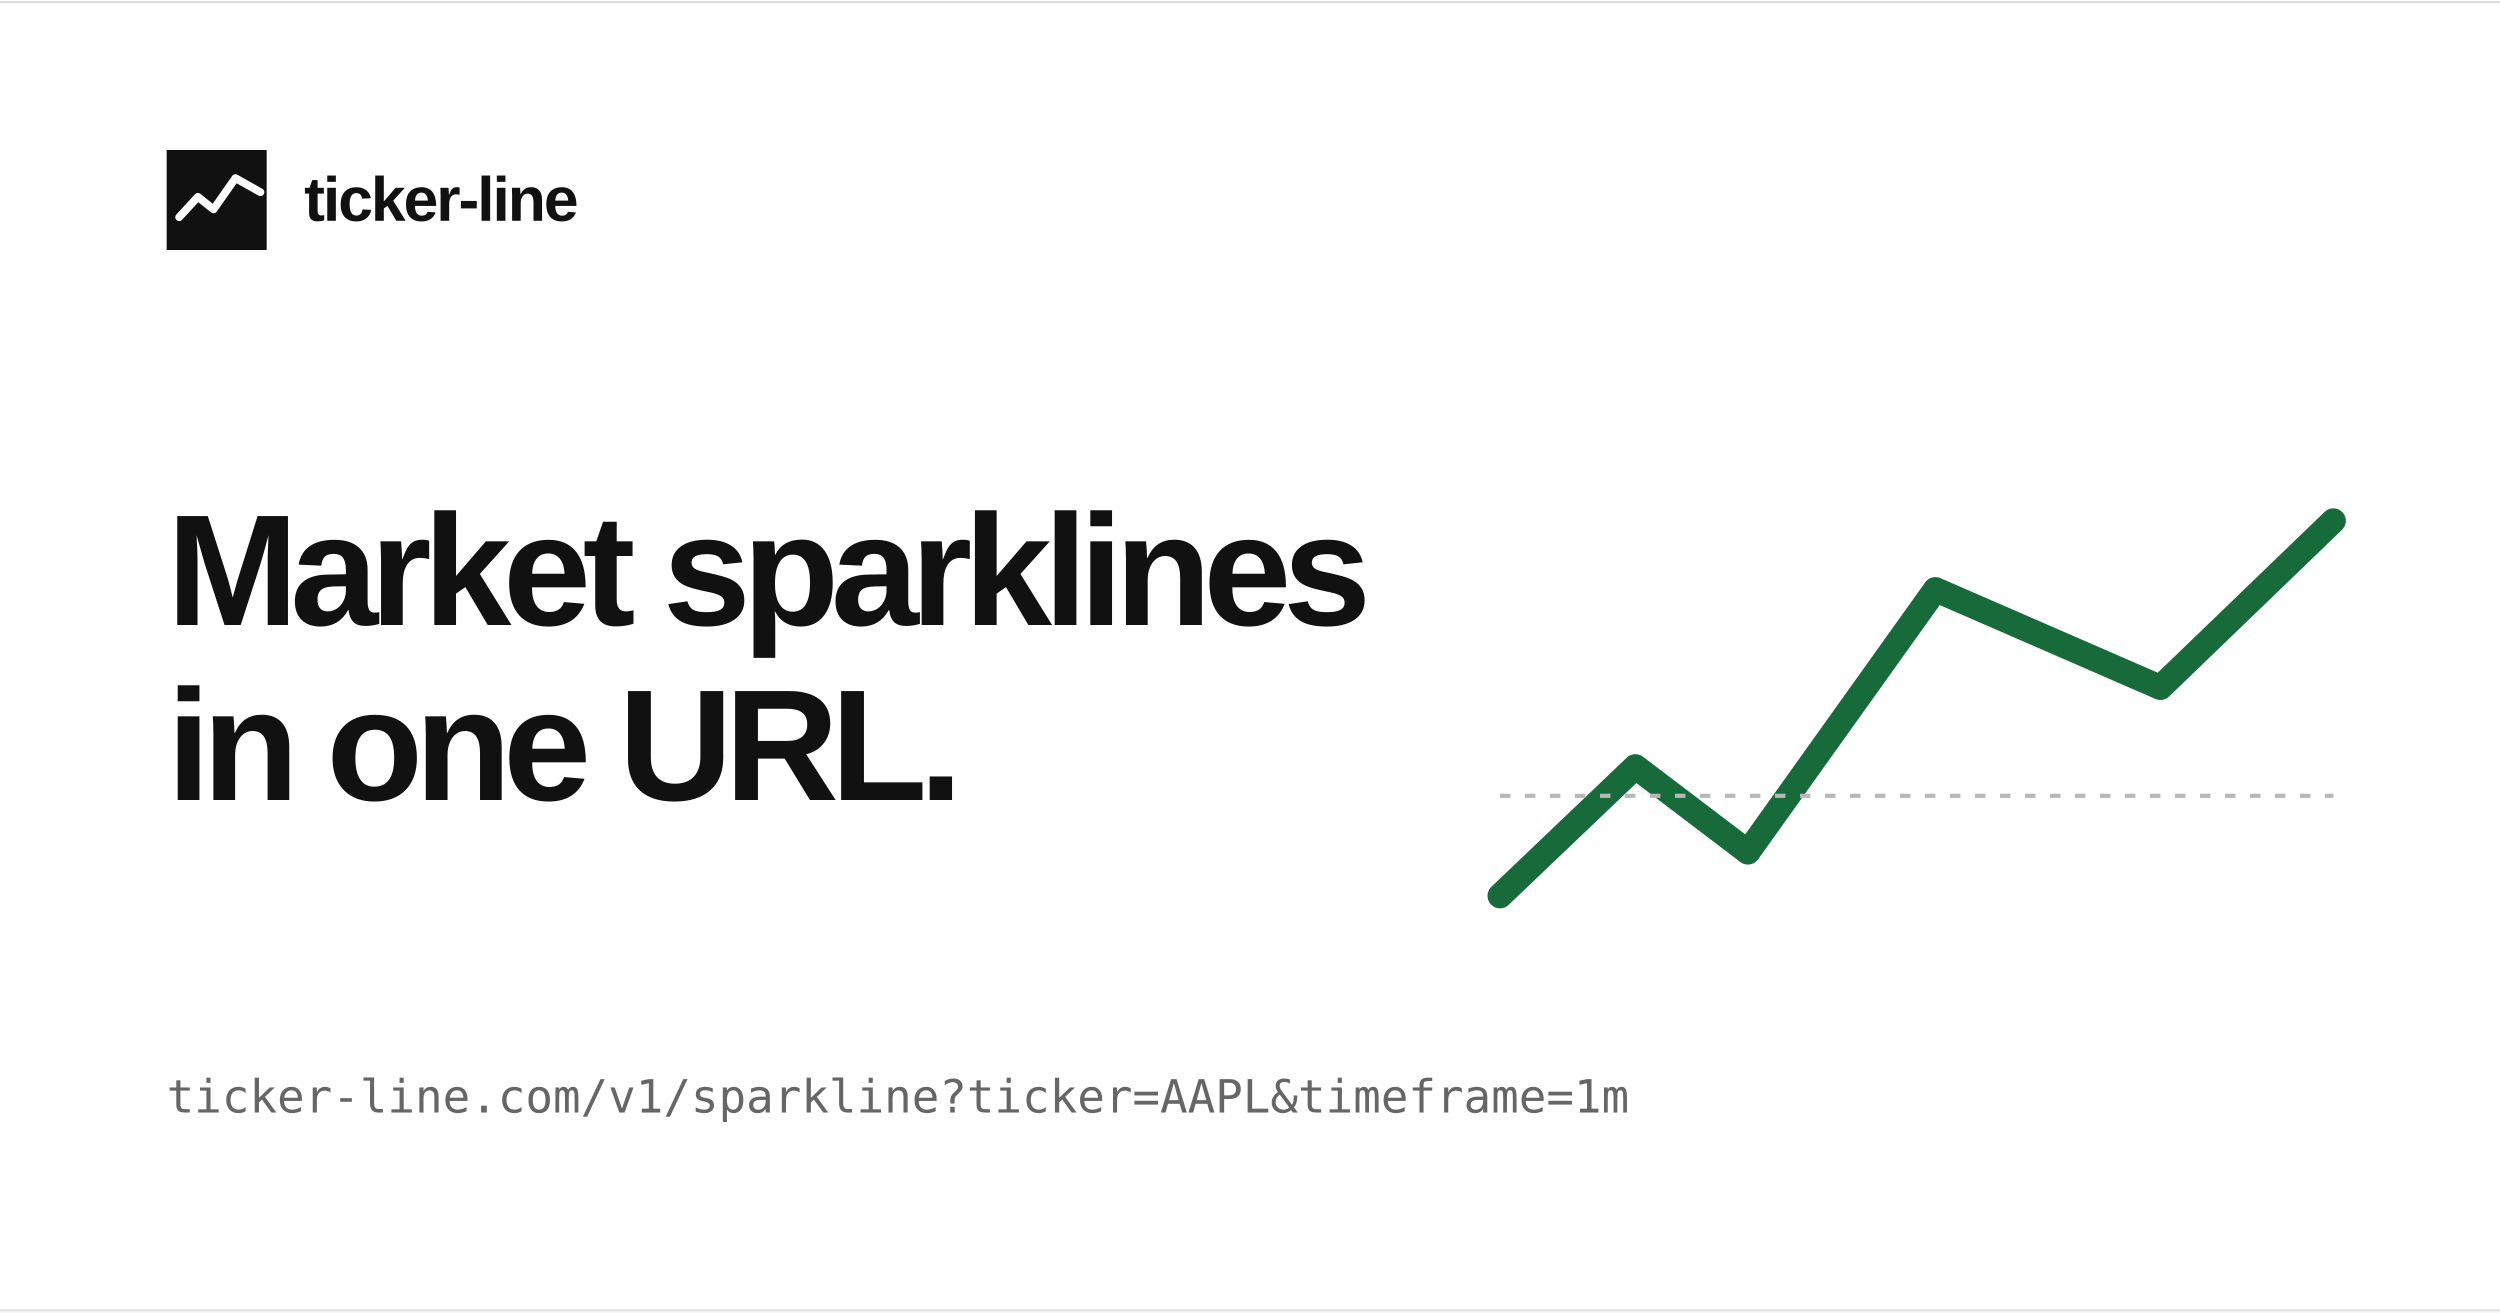
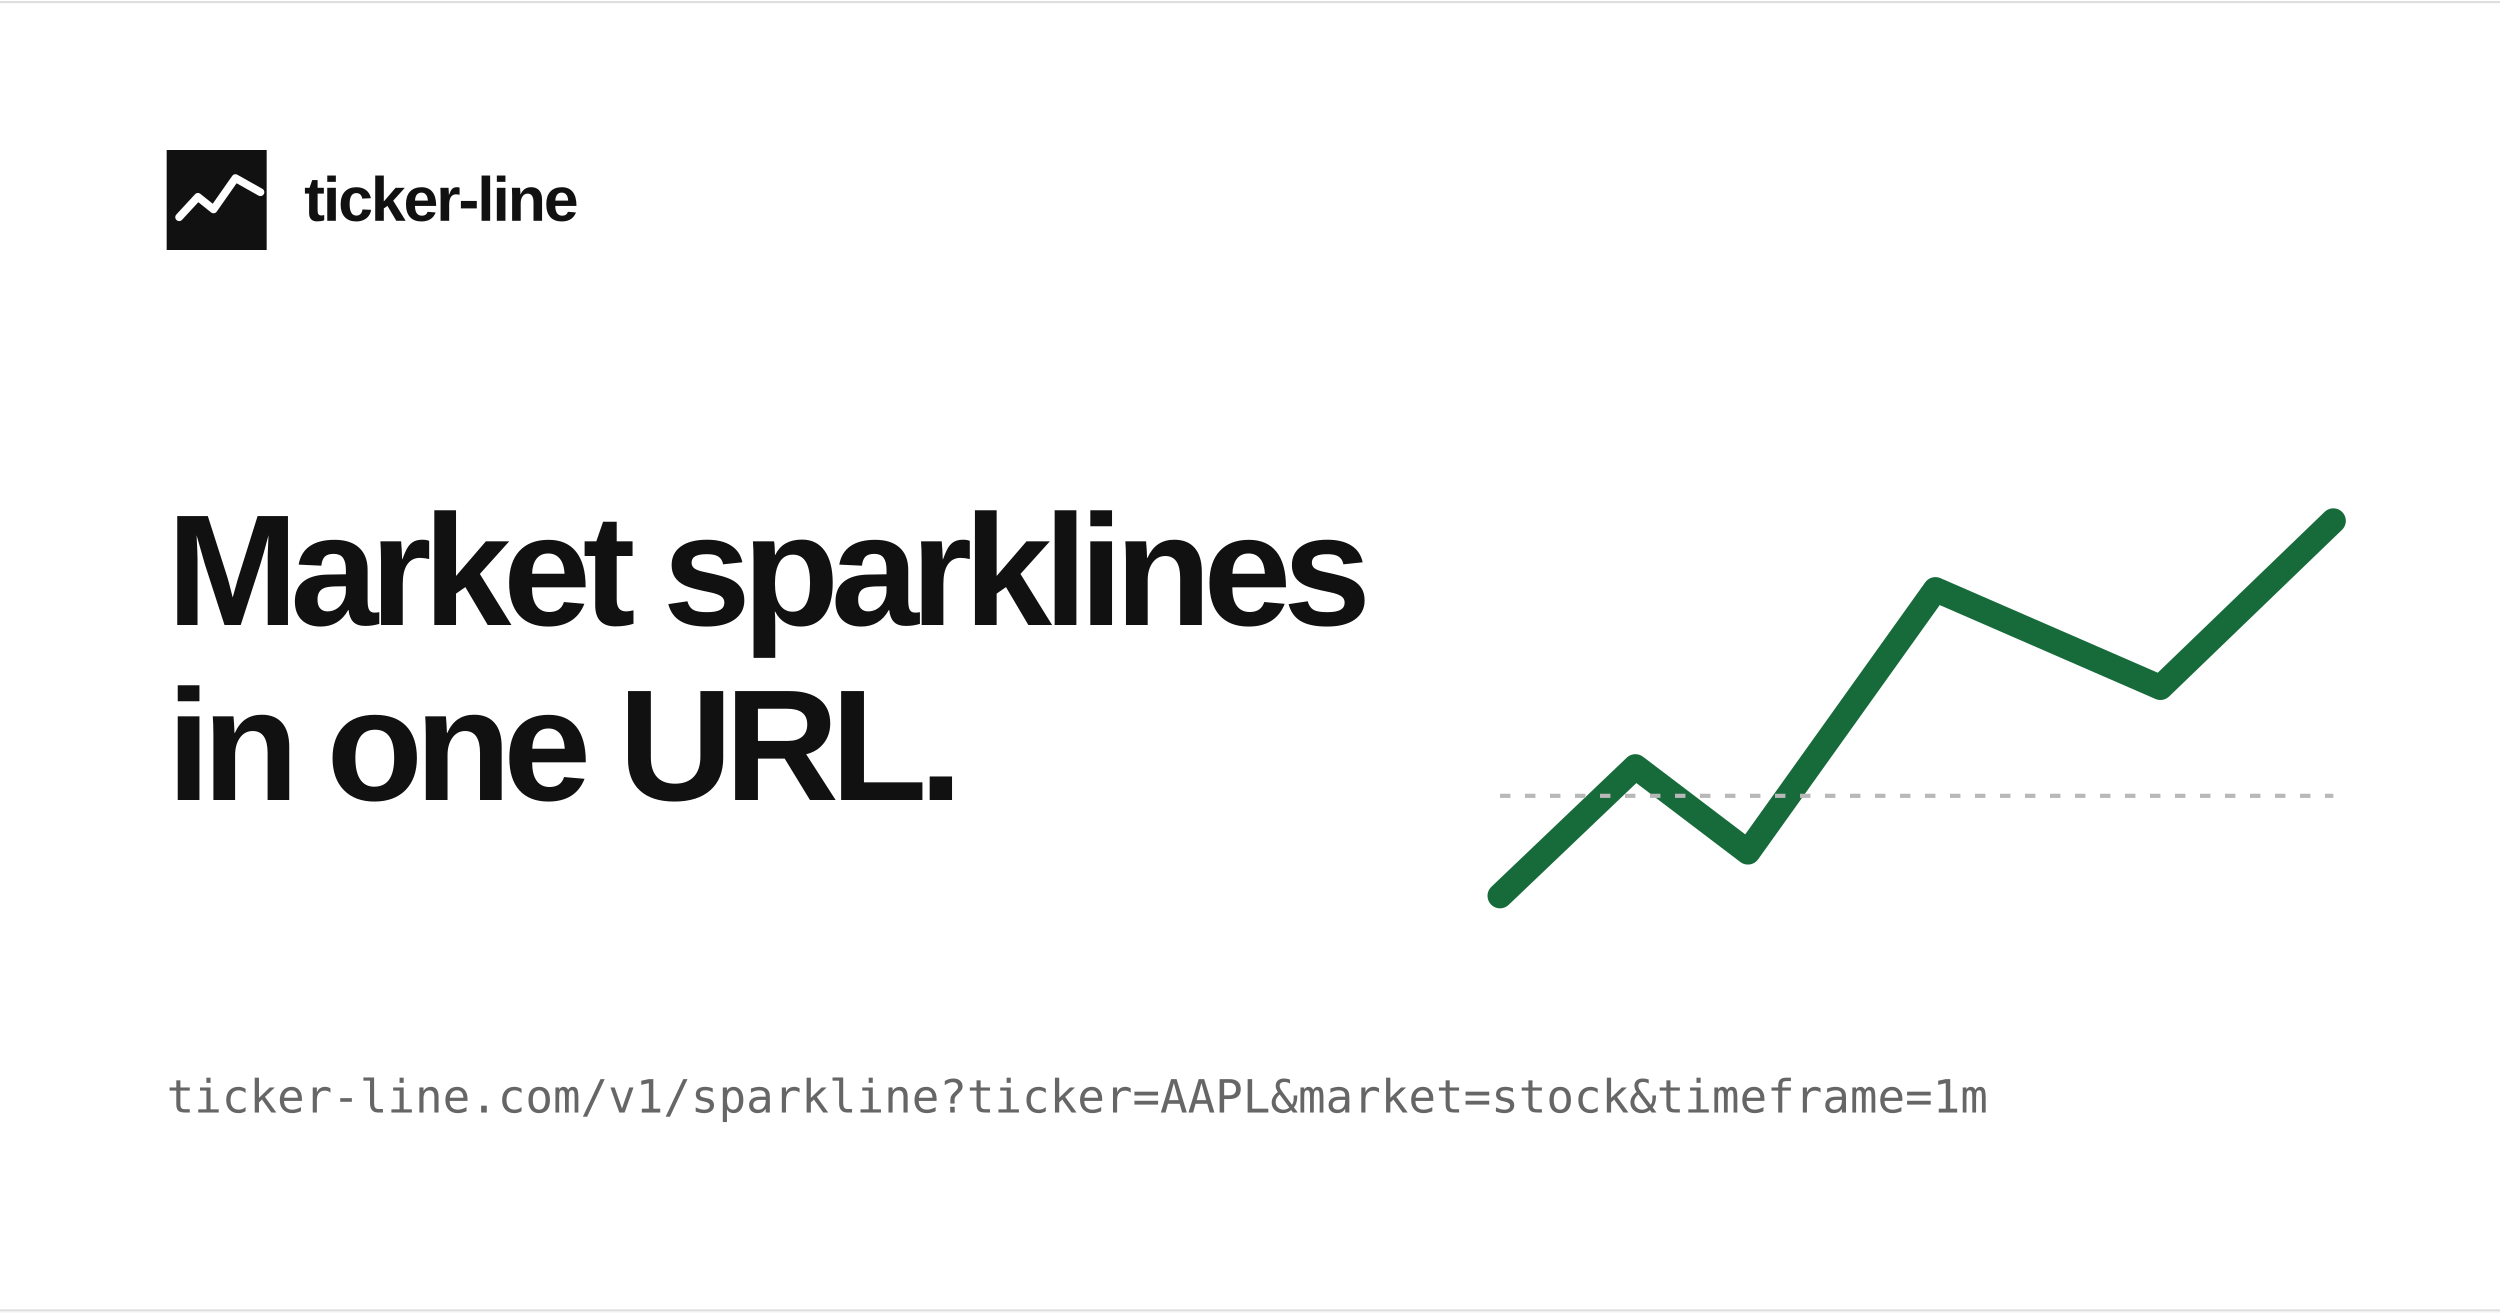
<svg xmlns="http://www.w3.org/2000/svg" viewBox="0 0 1200 630" role="img" aria-labelledby="title desc">
  <rect width="1200" height="630" fill="#ffffff" />
  <path d="M0 1h1200M0 629h1200" stroke="#dedede" />
  <g transform="translate(80 72)">
    <rect width="48" height="48" fill="#111111" />
    <path d="M6 32.25 15 22.5l7.5 6 10.5-15 12 6.75" fill="none" stroke="#ffffff" stroke-width="3.75" stroke-linecap="round" stroke-linejoin="round" />
    <text x="66" y="34" fill="#111111" font-family="Arial,Helvetica,sans-serif" font-size="30" font-weight="650" letter-spacing="-1">ticker-line</text>
  </g>
  <text x="80" y="300" fill="#111111" font-family="Arial,Helvetica,sans-serif" font-size="76" font-weight="700" letter-spacing="-4">Market sparklines</text>
  <text x="80" y="384" fill="#111111" font-family="Arial,Helvetica,sans-serif" font-size="76" font-weight="700" letter-spacing="-4">in one URL.</text>
  <path d="M720 430 785 368l54 41 90-126 108 47 83-80" fill="none" stroke="#176b3a" stroke-width="12" stroke-linecap="round" stroke-linejoin="round" />
  <path d="M720 382h400" stroke="#b8b8b8" stroke-width="2" stroke-dasharray="5 7" />
-   <text x="80" y="534" fill="#666666" font-family="SFMono-Regular,Consolas,monospace" font-size="22">ticker-line.com/v1/sparkline?ticker=AAPL&amp;timeframe=1m</text>
+   <text x="80" y="534" fill="#666666" font-family="SFMono-Regular,Consolas,monospace" font-size="22">ticker-line.com/v1/sparkline?ticker=AAPL&amp;market=stock&amp;timeframe=1m</text>
</svg>
